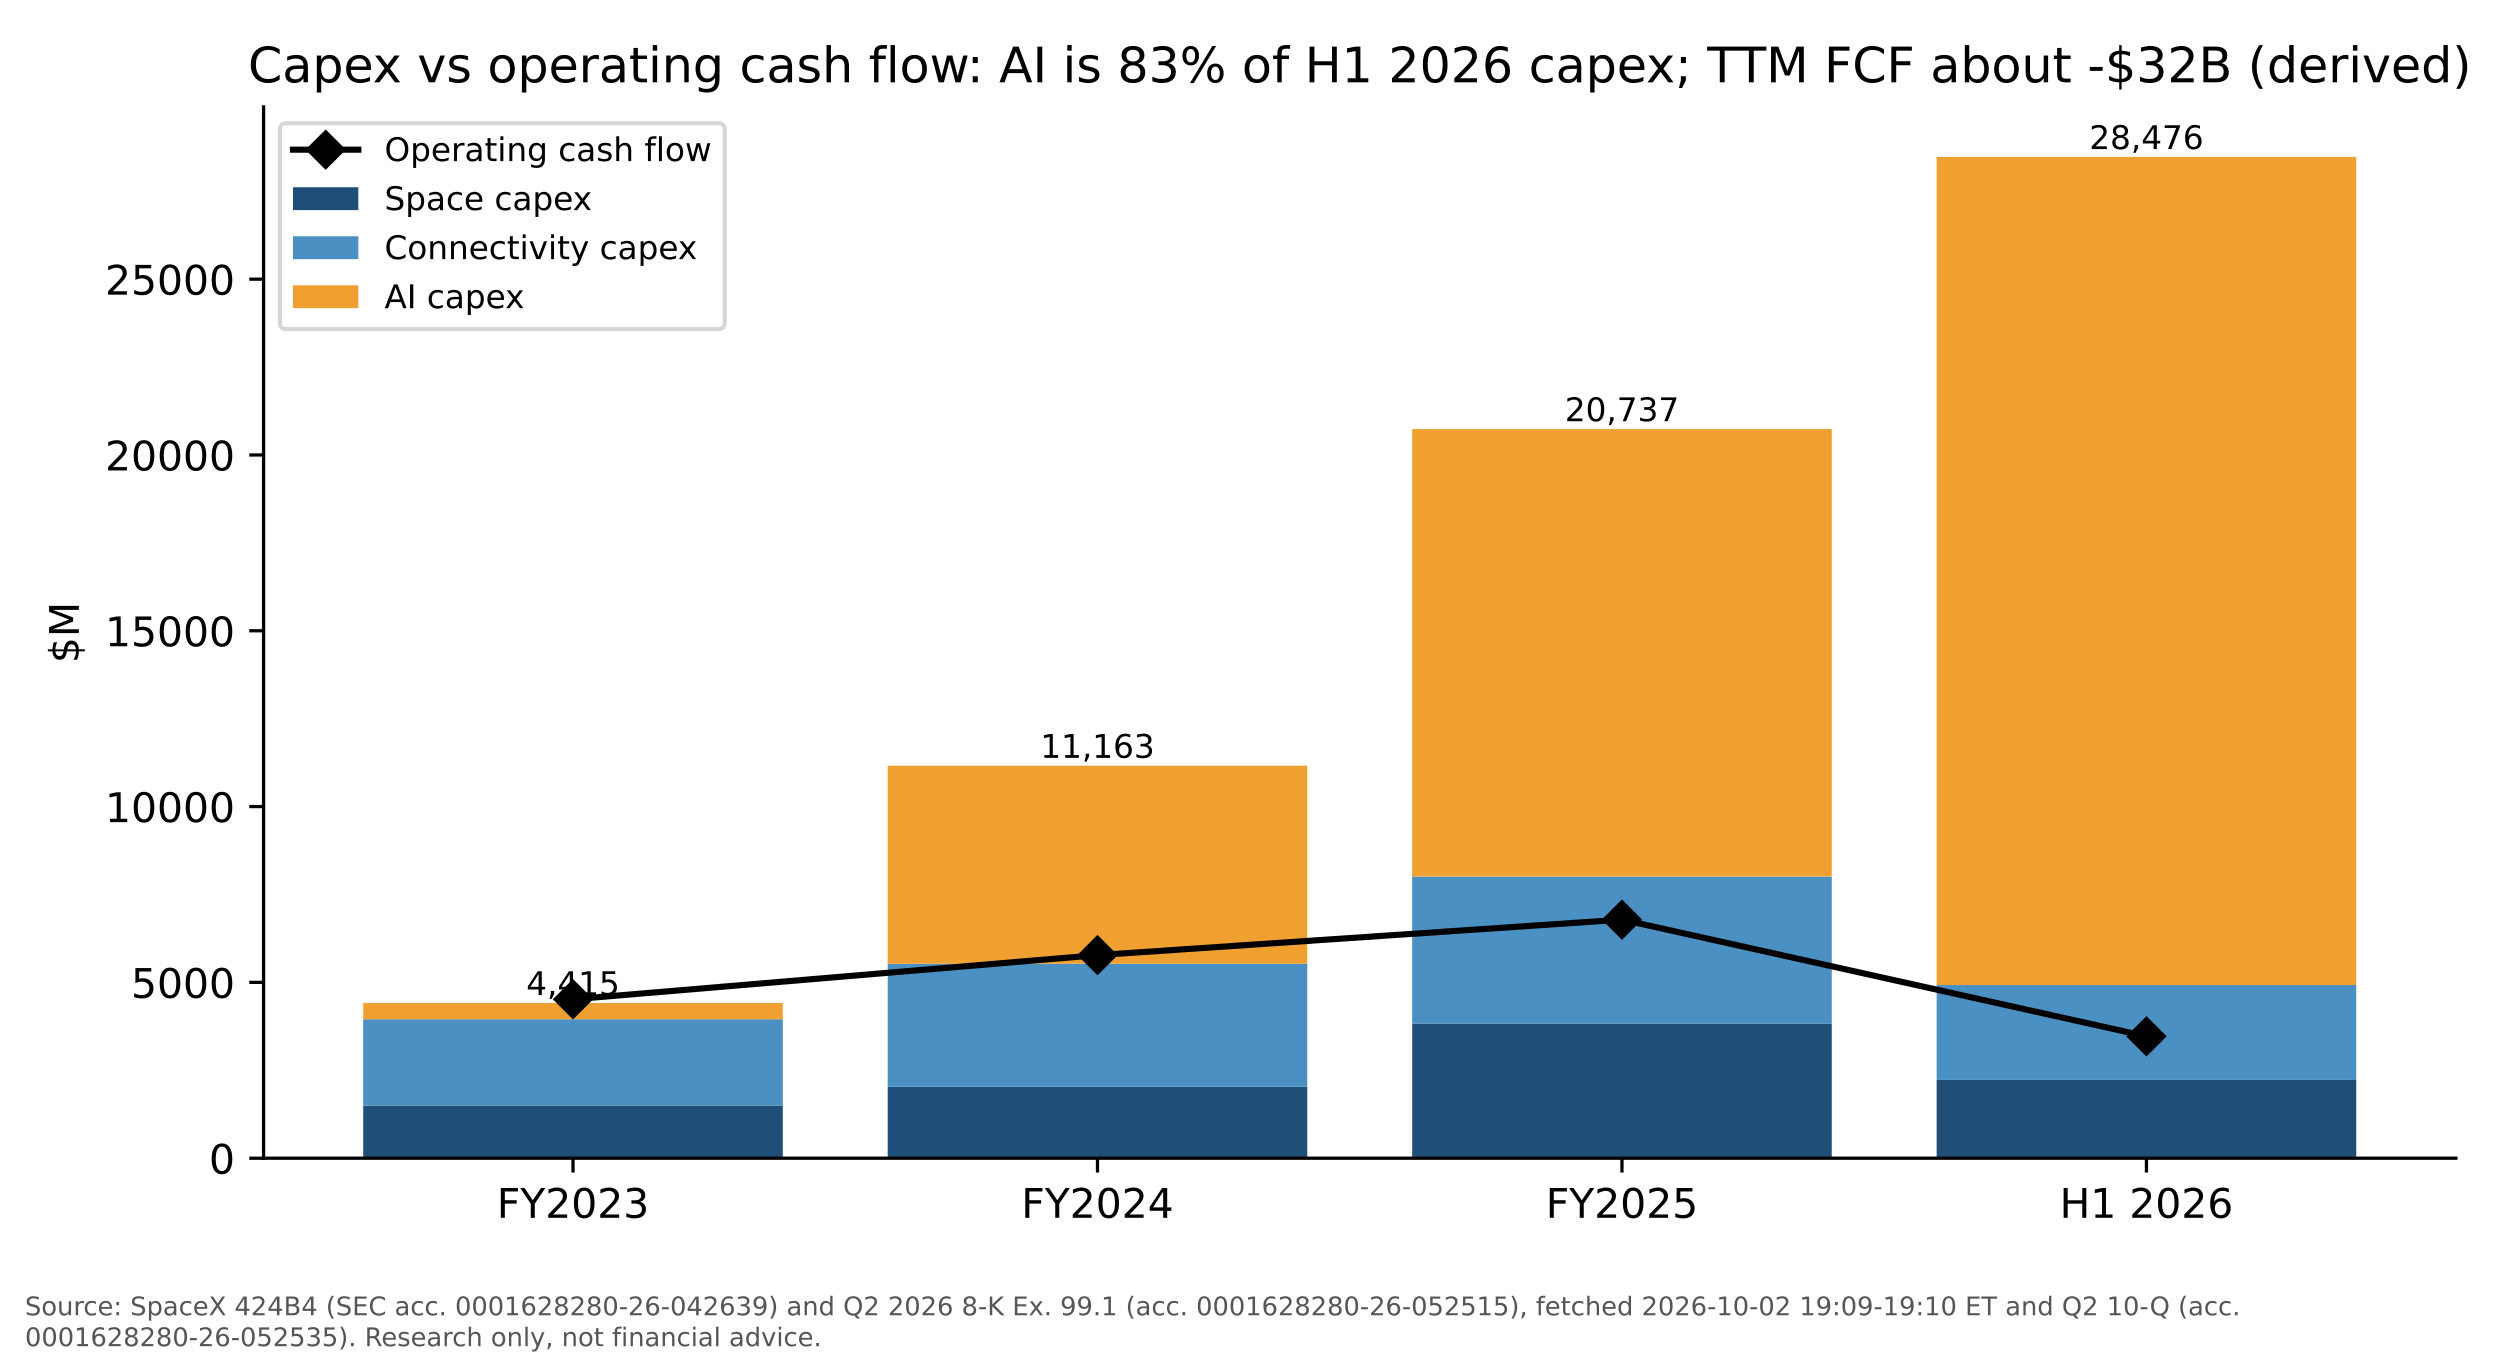
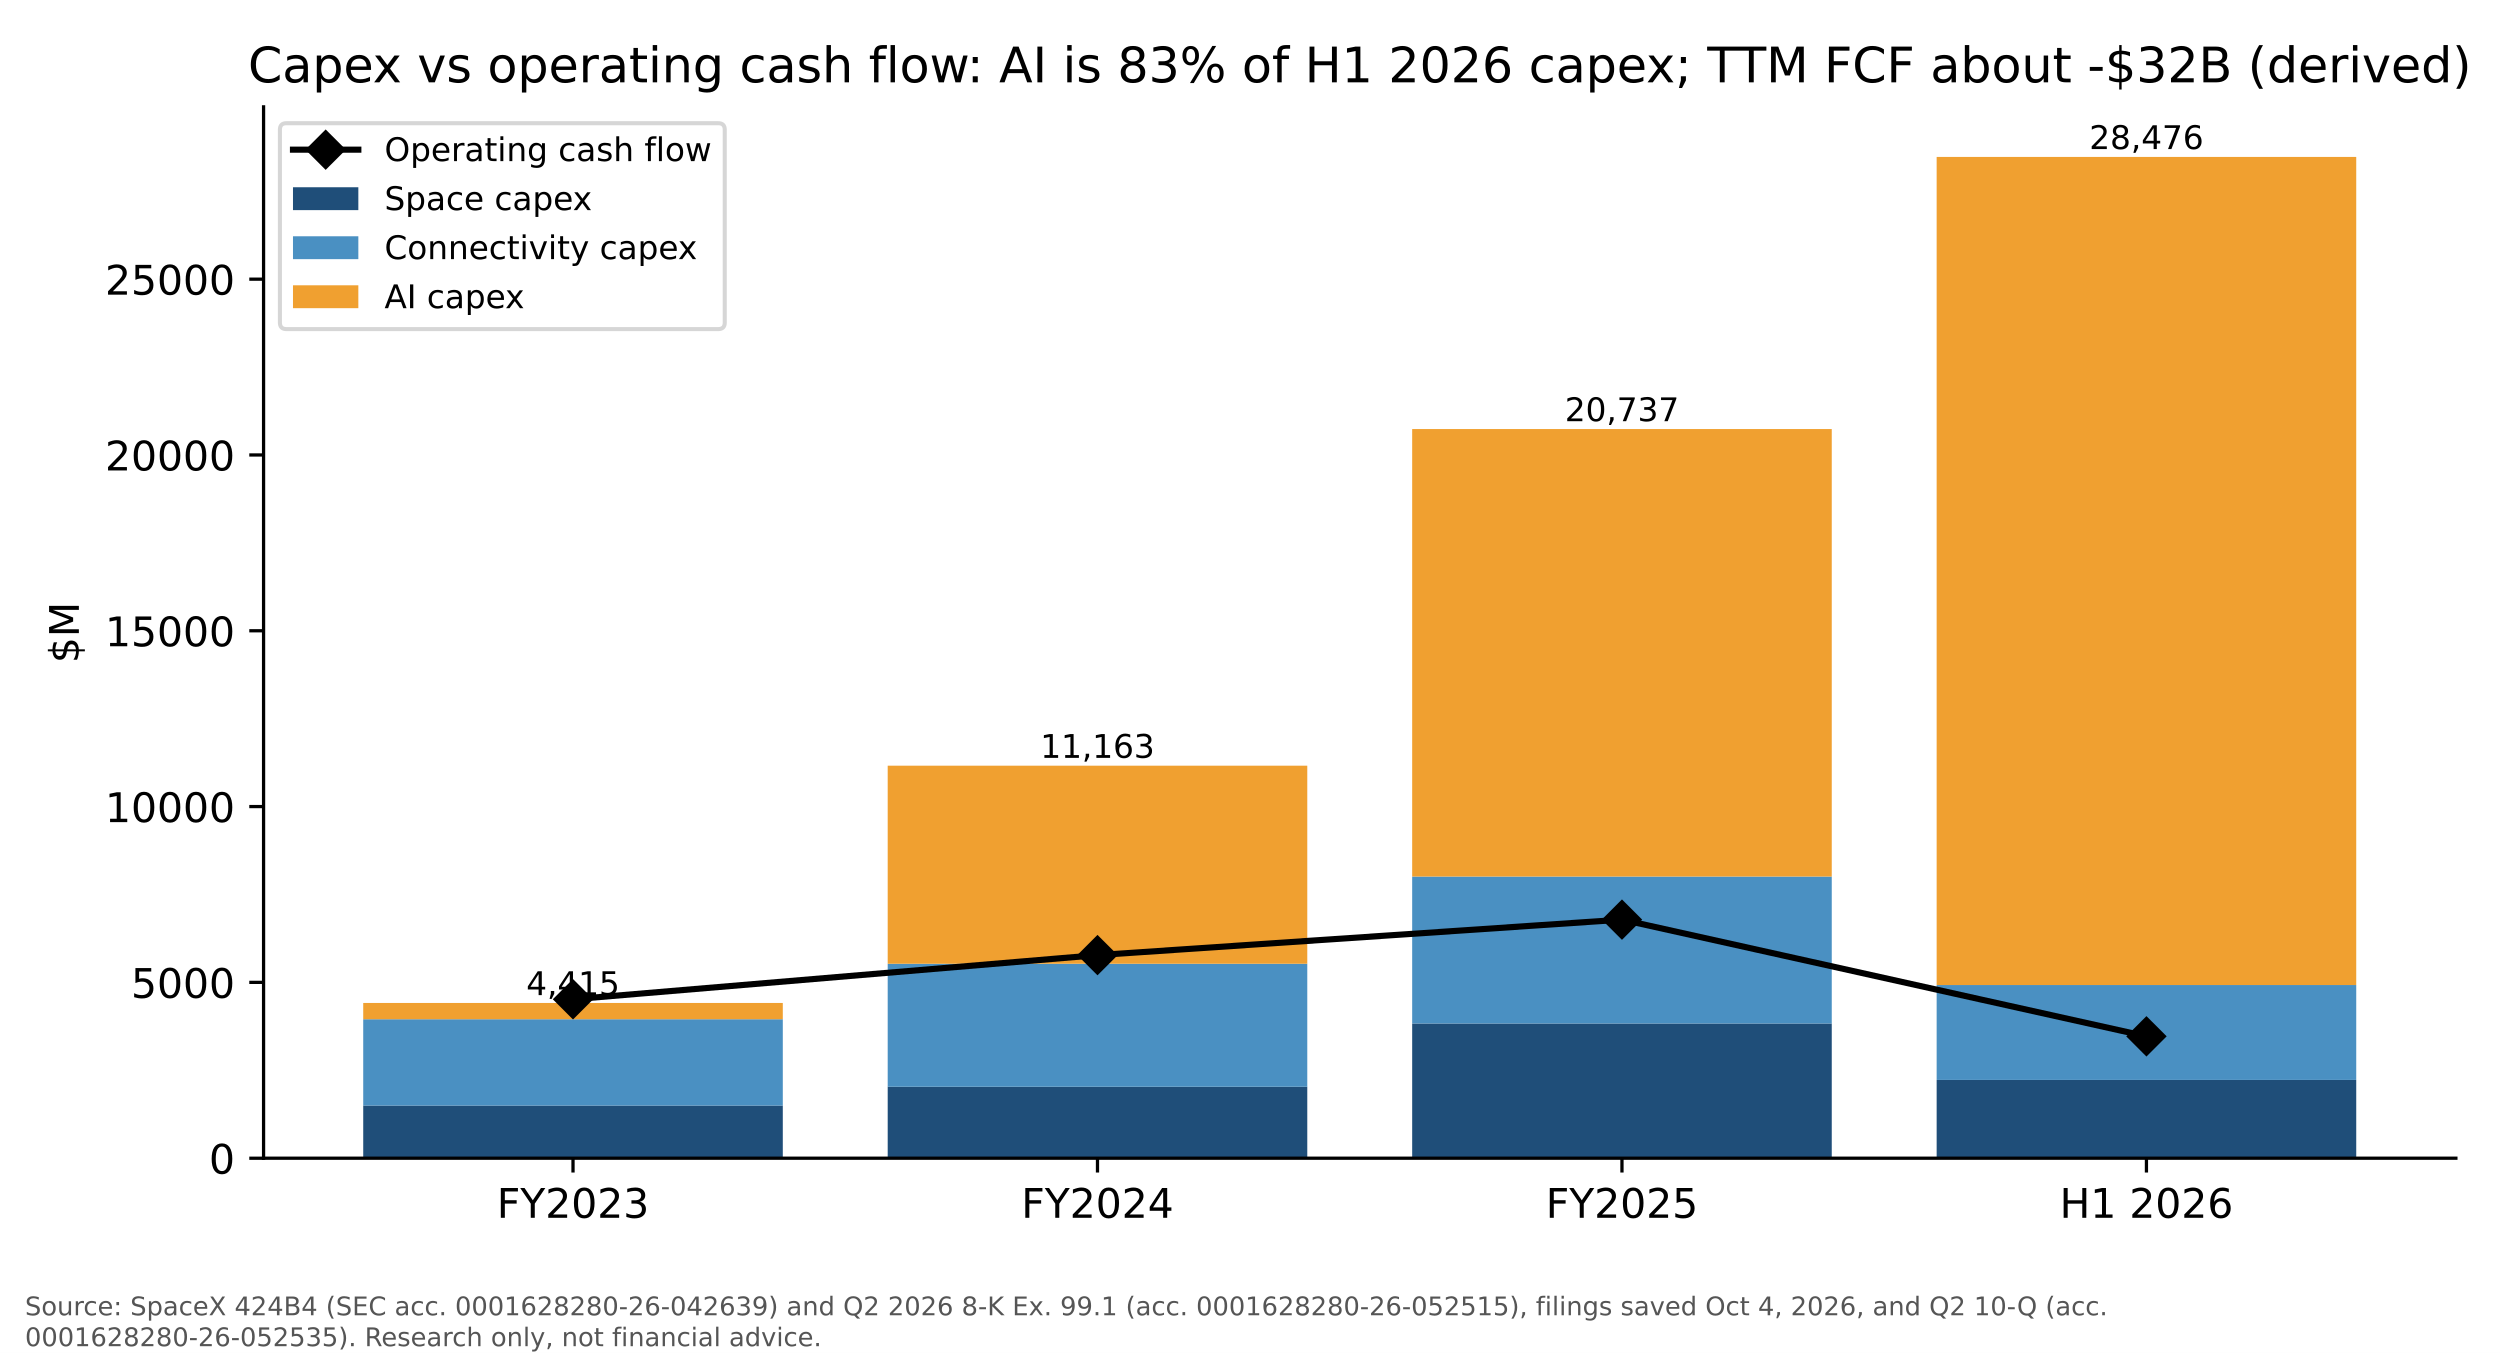
<svg xmlns="http://www.w3.org/2000/svg" xmlns:xlink="http://www.w3.org/1999/xlink" width="612pt" height="331.2pt" viewBox="0 0 612 331.2" version="1.1">
  <defs>
    <style type="text/css">*{stroke-linejoin: round; stroke-linecap: butt}</style>
  </defs>
  <g id="figure_1">
    <g id="patch_1">
      <path d="M 0 331.2  L 612 331.2  L 612 0  L 0 0  z " style="fill: #ffffff" />
    </g>
    <g id="axes_1">
      <g id="patch_2">
        <path d="M 64.522 283.528  L 601.2 283.528  L 601.2 26.16  L 64.522 26.16  z " style="fill: #ffffff" />
      </g>
      <g id="patch_3">
        <path d="M 88.917 283.528  L 191.63 283.528  L 191.63 270.642  L 88.917 270.642  z " clip-path="url(#pcd8f0cb141)" style="fill: #1f4e79" />
      </g>
      <g id="patch_4">
        <path d="M 217.309 283.528  L 320.022 283.528  L 320.022 266.037  L 217.309 266.037  z " clip-path="url(#pcd8f0cb141)" style="fill: #1f4e79" />
      </g>
      <g id="patch_5">
        <path d="M 345.7 283.528  L 448.414 283.528  L 448.414 250.543  L 345.7 250.543  z " clip-path="url(#pcd8f0cb141)" style="fill: #1f4e79" />
      </g>
      <g id="patch_6">
        <path d="M 474.092 283.528  L 576.806 283.528  L 576.806 264.367  L 474.092 264.367  z " clip-path="url(#pcd8f0cb141)" style="fill: #1f4e79" />
      </g>
      <g id="patch_7">
        <path d="M 88.917 270.642  L 191.63 270.642  L 191.63 249.51  L 88.917 249.51  z " clip-path="url(#pcd8f0cb141)" style="fill: #4a90c2" />
      </g>
      <g id="patch_8">
        <path d="M 217.309 266.037  L 320.022 266.037  L 320.022 235.928  L 217.309 235.928  z " clip-path="url(#pcd8f0cb141)" style="fill: #4a90c2" />
      </g>
      <g id="patch_9">
        <path d="M 345.7 250.543  L 448.414 250.543  L 448.414 214.58  L 345.7 214.58  z " clip-path="url(#pcd8f0cb141)" style="fill: #4a90c2" />
      </g>
      <g id="patch_10">
        <path d="M 474.092 264.367  L 576.806 264.367  L 576.806 241.135  L 474.092 241.135  z " clip-path="url(#pcd8f0cb141)" style="fill: #4a90c2" />
      </g>
      <g id="patch_11">
        <path d="M 88.917 249.51  L 191.63 249.51  L 191.63 245.525  L 88.917 245.525  z " clip-path="url(#pcd8f0cb141)" style="fill: #f0a030" />
      </g>
      <g id="patch_12">
        <path d="M 217.309 235.928  L 320.022 235.928  L 320.022 187.44  L 217.309 187.44  z " clip-path="url(#pcd8f0cb141)" style="fill: #f0a030" />
      </g>
      <g id="patch_13">
        <path d="M 345.7 214.58  L 448.414 214.58  L 448.414 105.03  L 345.7 105.03  z " clip-path="url(#pcd8f0cb141)" style="fill: #f0a030" />
      </g>
      <g id="patch_14">
        <path d="M 474.092 241.135  L 576.806 241.135  L 576.806 38.416  L 474.092 38.416  z " clip-path="url(#pcd8f0cb141)" style="fill: #f0a030" />
      </g>
      <g id="matplotlib.axis_1">
        <g id="xtick_1">
          <g id="line2d_1">
            <defs>
              <path id="m39779ac15b" d="M 0 0  L 0 3.5  " style="stroke: #000000; stroke-width: 0.8" />
            </defs>
            <g>
              <use xlink:href="#m39779ac15b" x="140.273" y="283.528" style="stroke: #000000; stroke-width: 0.8" />
            </g>
          </g>
          <g id="text_1">
            <text style="font-size: 10px; font-family: 'DejaVu Sans', 'Bitstream Vera Sans', 'Computer Modern Sans Serif', 'Lucida Grande', 'Verdana', 'Geneva', 'Lucid', 'Arial', 'Helvetica', 'Avant Garde', sans-serif; text-anchor: middle" x="140.273" y="298.126" transform="rotate(-0 140.2735 298.1257)">FY2023</text>
          </g>
        </g>
        <g id="xtick_2">
          <g id="line2d_2">
            <g>
              <use xlink:href="#m39779ac15b" x="268.665" y="283.528" style="stroke: #000000; stroke-width: 0.8" />
            </g>
          </g>
          <g id="text_2">
            <text style="font-size: 10px; font-family: 'DejaVu Sans', 'Bitstream Vera Sans', 'Computer Modern Sans Serif', 'Lucida Grande', 'Verdana', 'Geneva', 'Lucid', 'Arial', 'Helvetica', 'Avant Garde', sans-serif; text-anchor: middle" x="268.665" y="298.126" transform="rotate(-0 268.6653 298.1257)">FY2024</text>
          </g>
        </g>
        <g id="xtick_3">
          <g id="line2d_3">
            <g>
              <use xlink:href="#m39779ac15b" x="397.057" y="283.528" style="stroke: #000000; stroke-width: 0.8" />
            </g>
          </g>
          <g id="text_3">
            <text style="font-size: 10px; font-family: 'DejaVu Sans', 'Bitstream Vera Sans', 'Computer Modern Sans Serif', 'Lucida Grande', 'Verdana', 'Geneva', 'Lucid', 'Arial', 'Helvetica', 'Avant Garde', sans-serif; text-anchor: middle" x="397.057" y="298.126" transform="rotate(-0 397.0571 298.1257)">FY2025</text>
          </g>
        </g>
        <g id="xtick_4">
          <g id="line2d_4">
            <g>
              <use xlink:href="#m39779ac15b" x="525.449" y="283.528" style="stroke: #000000; stroke-width: 0.8" />
            </g>
          </g>
          <g id="text_4">
            <text style="font-size: 10px; font-family: 'DejaVu Sans', 'Bitstream Vera Sans', 'Computer Modern Sans Serif', 'Lucida Grande', 'Verdana', 'Geneva', 'Lucid', 'Arial', 'Helvetica', 'Avant Garde', sans-serif; text-anchor: middle" x="525.449" y="298.126" transform="rotate(-0 525.4488 298.1257)">H1 2026</text>
          </g>
        </g>
      </g>
      <g id="matplotlib.axis_2">
        <g id="ytick_1">
          <g id="line2d_5">
            <defs>
              <path id="m352d5f4188" d="M 0 0  L -3.5 0  " style="stroke: #000000; stroke-width: 0.8" />
            </defs>
            <g>
              <use xlink:href="#m352d5f4188" x="64.522" y="283.528" style="stroke: #000000; stroke-width: 0.8" />
            </g>
          </g>
          <g id="text_5">
            <text style="font-size: 10px; font-family: 'DejaVu Sans', 'Bitstream Vera Sans', 'Computer Modern Sans Serif', 'Lucida Grande', 'Verdana', 'Geneva', 'Lucid', 'Arial', 'Helvetica', 'Avant Garde', sans-serif; text-anchor: end" x="57.522" y="287.327" transform="rotate(-0 57.52234 287.3268)">0</text>
          </g>
        </g>
        <g id="ytick_2">
          <g id="line2d_6">
            <g>
              <use xlink:href="#m352d5f4188" x="64.522" y="240.49" style="stroke: #000000; stroke-width: 0.8" />
            </g>
          </g>
          <g id="text_6">
            <text style="font-size: 10px; font-family: 'DejaVu Sans', 'Bitstream Vera Sans', 'Computer Modern Sans Serif', 'Lucida Grande', 'Verdana', 'Geneva', 'Lucid', 'Arial', 'Helvetica', 'Avant Garde', sans-serif; text-anchor: end" x="57.522" y="244.288" transform="rotate(-0 57.52234 244.2884)">5000</text>
          </g>
        </g>
        <g id="ytick_3">
          <g id="line2d_7">
            <g>
              <use xlink:href="#m352d5f4188" x="64.522" y="197.451" style="stroke: #000000; stroke-width: 0.8" />
            </g>
          </g>
          <g id="text_7">
            <text style="font-size: 10px; font-family: 'DejaVu Sans', 'Bitstream Vera Sans', 'Computer Modern Sans Serif', 'Lucida Grande', 'Verdana', 'Geneva', 'Lucid', 'Arial', 'Helvetica', 'Avant Garde', sans-serif; text-anchor: end" x="57.522" y="201.25" transform="rotate(-0 57.52234 201.25)">10000</text>
          </g>
        </g>
        <g id="ytick_4">
          <g id="line2d_8">
            <g>
              <use xlink:href="#m352d5f4188" x="64.522" y="154.413" style="stroke: #000000; stroke-width: 0.8" />
            </g>
          </g>
          <g id="text_8">
            <text style="font-size: 10px; font-family: 'DejaVu Sans', 'Bitstream Vera Sans', 'Computer Modern Sans Serif', 'Lucida Grande', 'Verdana', 'Geneva', 'Lucid', 'Arial', 'Helvetica', 'Avant Garde', sans-serif; text-anchor: end" x="57.522" y="158.212" transform="rotate(-0 57.52234 158.2116)">15000</text>
          </g>
        </g>
        <g id="ytick_5">
          <g id="line2d_9">
            <g>
              <use xlink:href="#m352d5f4188" x="64.522" y="111.374" style="stroke: #000000; stroke-width: 0.8" />
            </g>
          </g>
          <g id="text_9">
            <text style="font-size: 10px; font-family: 'DejaVu Sans', 'Bitstream Vera Sans', 'Computer Modern Sans Serif', 'Lucida Grande', 'Verdana', 'Geneva', 'Lucid', 'Arial', 'Helvetica', 'Avant Garde', sans-serif; text-anchor: end" x="57.522" y="115.173" transform="rotate(-0 57.52234 115.1732)">20000</text>
          </g>
        </g>
        <g id="ytick_6">
          <g id="line2d_10">
            <g>
              <use xlink:href="#m352d5f4188" x="64.522" y="68.336" style="stroke: #000000; stroke-width: 0.8" />
            </g>
          </g>
          <g id="text_10">
            <text style="font-size: 10px; font-family: 'DejaVu Sans', 'Bitstream Vera Sans', 'Computer Modern Sans Serif', 'Lucida Grande', 'Verdana', 'Geneva', 'Lucid', 'Arial', 'Helvetica', 'Avant Garde', sans-serif; text-anchor: end" x="57.522" y="72.135" transform="rotate(-0 57.52234 72.13475)">25000</text>
          </g>
        </g>
        <g id="text_11">
          <text style="font-size: 10px; font-family: 'DejaVu Sans', 'Bitstream Vera Sans', 'Computer Modern Sans Serif', 'Lucida Grande', 'Verdana', 'Geneva', 'Lucid', 'Arial', 'Helvetica', 'Avant Garde', sans-serif; text-anchor: middle" x="19.308" y="154.844" transform="rotate(-90 19.3075 154.844)">$M</text>
        </g>
      </g>
      <g id="line2d_11">
        <path d="M 140.273 244.621  L 268.665 233.81  L 397.057 225.125  L 525.449 253.694  " clip-path="url(#pcd8f0cb141)" style="fill: none; stroke: #000000; stroke-width: 1.5; stroke-linecap: square" />
        <defs>
          <path id="m34f1a60593" d="M -0 4.243  L 4.243 0  L 0 -4.243  L -4.243 -0  z " style="stroke: #000000; stroke-linejoin: miter" />
        </defs>
        <g clip-path="url(#pcd8f0cb141)">
          <use xlink:href="#m34f1a60593" x="140.273" y="244.621" style="stroke: #000000; stroke-linejoin: miter" />
          <use xlink:href="#m34f1a60593" x="268.665" y="233.81" style="stroke: #000000; stroke-linejoin: miter" />
          <use xlink:href="#m34f1a60593" x="397.057" y="225.125" style="stroke: #000000; stroke-linejoin: miter" />
          <use xlink:href="#m34f1a60593" x="525.449" y="253.694" style="stroke: #000000; stroke-linejoin: miter" />
        </g>
      </g>
      <g id="patch_15">
        <path d="M 64.522 283.528  L 64.522 26.16  " style="fill: none; stroke: #000000; stroke-width: 0.8; stroke-linejoin: miter; stroke-linecap: square" />
      </g>
      <g id="patch_16">
        <path d="M 64.522 283.528  L 601.2 283.528  " style="fill: none; stroke: #000000; stroke-width: 0.8; stroke-linejoin: miter; stroke-linecap: square" />
      </g>
      <g id="text_12">
        <text style="font-size: 8px; font-family: 'DejaVu Sans', 'Bitstream Vera Sans', 'Computer Modern Sans Serif', 'Lucida Grande', 'Verdana', 'Geneva', 'Lucid', 'Arial', 'Helvetica', 'Avant Garde', sans-serif; text-anchor: middle" x="140.273" y="243.603" transform="rotate(-0 140.2735 243.6032)">4,415</text>
      </g>
      <g id="text_13">
        <text style="font-size: 8px; font-family: 'DejaVu Sans', 'Bitstream Vera Sans', 'Computer Modern Sans Serif', 'Lucida Grande', 'Verdana', 'Geneva', 'Lucid', 'Arial', 'Helvetica', 'Avant Garde', sans-serif; text-anchor: middle" x="268.665" y="185.519" transform="rotate(-0 268.6653 185.5186)">11,163</text>
      </g>
      <g id="text_14">
        <text style="font-size: 8px; font-family: 'DejaVu Sans', 'Bitstream Vera Sans', 'Computer Modern Sans Serif', 'Lucida Grande', 'Verdana', 'Geneva', 'Lucid', 'Arial', 'Helvetica', 'Avant Garde', sans-serif; text-anchor: middle" x="397.057" y="103.109" transform="rotate(-0 397.0571 103.1086)">20,737</text>
      </g>
      <g id="text_15">
        <text style="font-size: 8px; font-family: 'DejaVu Sans', 'Bitstream Vera Sans', 'Computer Modern Sans Serif', 'Lucida Grande', 'Verdana', 'Geneva', 'Lucid', 'Arial', 'Helvetica', 'Avant Garde', sans-serif; text-anchor: middle" x="525.449" y="36.494" transform="rotate(-0 525.4488 36.49374)">28,476</text>
      </g>
      <g id="text_16">
        <text style="font-size: 12px; font-family: 'DejaVu Sans', 'Bitstream Vera Sans', 'Computer Modern Sans Serif', 'Lucida Grande', 'Verdana', 'Geneva', 'Lucid', 'Arial', 'Helvetica', 'Avant Garde', sans-serif; text-anchor: middle" x="332.861" y="20.16" transform="rotate(-0 332.8612 20.16)">Capex vs operating cash flow: AI is 83% of H1 2026 capex; TTM FCF about -$32B (derived)</text>
      </g>
      <g id="legend_1">
        <g id="patch_17">
          <path d="M 70.122 80.562  L 175.82 80.562  Q 177.42 80.562 177.42 78.963  L 177.42 31.76  Q 177.42 30.16 175.82 30.16  L 70.122 30.16  Q 68.522 30.16 68.522 31.76  L 68.522 78.963  Q 68.522 80.562 70.122 80.562  z " style="fill: #ffffff; opacity: 0.8; stroke: #cccccc; stroke-linejoin: miter" />
        </g>
        <g id="line2d_12">
          <path d="M 71.722 36.639  L 79.722 36.639  L 87.722 36.639  " style="fill: none; stroke: #000000; stroke-width: 1.5; stroke-linecap: square" />
          <g>
            <use xlink:href="#m34f1a60593" x="79.722" y="36.639" style="stroke: #000000; stroke-linejoin: miter" />
          </g>
        </g>
        <g id="text_17">
          <text style="font-size: 8px; font-family: 'DejaVu Sans', 'Bitstream Vera Sans', 'Computer Modern Sans Serif', 'Lucida Grande', 'Verdana', 'Geneva', 'Lucid', 'Arial', 'Helvetica', 'Avant Garde', sans-serif; text-anchor: start" x="94.122" y="39.439" transform="rotate(-0 94.12234 39.43875)">Operating cash flow</text>
        </g>
        <g id="patch_18">
          <path d="M 71.722 51.439  L 87.722 51.439  L 87.722 45.839  L 71.722 45.839  z " style="fill: #1f4e79" />
        </g>
        <g id="text_18">
          <text style="font-size: 8px; font-family: 'DejaVu Sans', 'Bitstream Vera Sans', 'Computer Modern Sans Serif', 'Lucida Grande', 'Verdana', 'Geneva', 'Lucid', 'Arial', 'Helvetica', 'Avant Garde', sans-serif; text-anchor: start" x="94.122" y="51.439" transform="rotate(-0 94.12234 51.43937)">Space capex</text>
        </g>
        <g id="patch_19">
          <path d="M 71.722 63.44  L 87.722 63.44  L 87.722 57.84  L 71.722 57.84  z " style="fill: #4a90c2" />
        </g>
        <g id="text_19">
          <text style="font-size: 8px; font-family: 'DejaVu Sans', 'Bitstream Vera Sans', 'Computer Modern Sans Serif', 'Lucida Grande', 'Verdana', 'Geneva', 'Lucid', 'Arial', 'Helvetica', 'Avant Garde', sans-serif; text-anchor: start" x="94.122" y="63.44" transform="rotate(-0 94.12234 63.44)">Connectivity capex</text>
        </g>
        <g id="patch_20">
          <path d="M 71.722 75.441  L 87.722 75.441  L 87.722 69.841  L 71.722 69.841  z " style="fill: #f0a030" />
        </g>
        <g id="text_20">
          <text style="font-size: 8px; font-family: 'DejaVu Sans', 'Bitstream Vera Sans', 'Computer Modern Sans Serif', 'Lucida Grande', 'Verdana', 'Geneva', 'Lucid', 'Arial', 'Helvetica', 'Avant Garde', sans-serif; text-anchor: start" x="94.122" y="75.441" transform="rotate(-0 94.12234 75.44062)">AI capex</text>
        </g>
      </g>
    </g>
    <g id="text_21">
-       <text style="font-size: 6.3px; font-family: 'DejaVu Sans', 'Bitstream Vera Sans', 'Computer Modern Sans Serif', 'Lucida Grande', 'Verdana', 'Geneva', 'Lucid', 'Arial', 'Helvetica', 'Avant Garde', sans-serif; fill: #555555" transform="translate(6.12 321.9823)">Source: SpaceX 424B4 (SEC acc. 0001628280-26-042639) and Q2 2026 8-K Ex. 99.1 (acc. 0001628280-26-052515), fetched 2026-10-02 19:09-19:10 ET and Q2 10-Q (acc.</text>
+       <text style="font-size: 6.3px; font-family: 'DejaVu Sans', 'Bitstream Vera Sans', 'Computer Modern Sans Serif', 'Lucida Grande', 'Verdana', 'Geneva', 'Lucid', 'Arial', 'Helvetica', 'Avant Garde', sans-serif; fill: #555555" transform="translate(6.12 321.9823)">Source: SpaceX 424B4 (SEC acc. 0001628280-26-042639) and Q2 2026 8-K Ex. 99.1 (acc. 0001628280-26-052515), filings saved Oct 4, 2026, and Q2 10-Q (acc.</text>
      <text style="font-size: 6.3px; font-family: 'DejaVu Sans', 'Bitstream Vera Sans', 'Computer Modern Sans Serif', 'Lucida Grande', 'Verdana', 'Geneva', 'Lucid', 'Arial', 'Helvetica', 'Avant Garde', sans-serif; fill: #555555" transform="translate(6.12 329.544)">0001628280-26-052535). Research only, not financial advice.</text>
    </g>
  </g>
  <defs>
    <clipPath id="pcd8f0cb141">
      <rect x="64.522" y="26.16" width="536.678" height="257.368" />
    </clipPath>
  </defs>
</svg>
